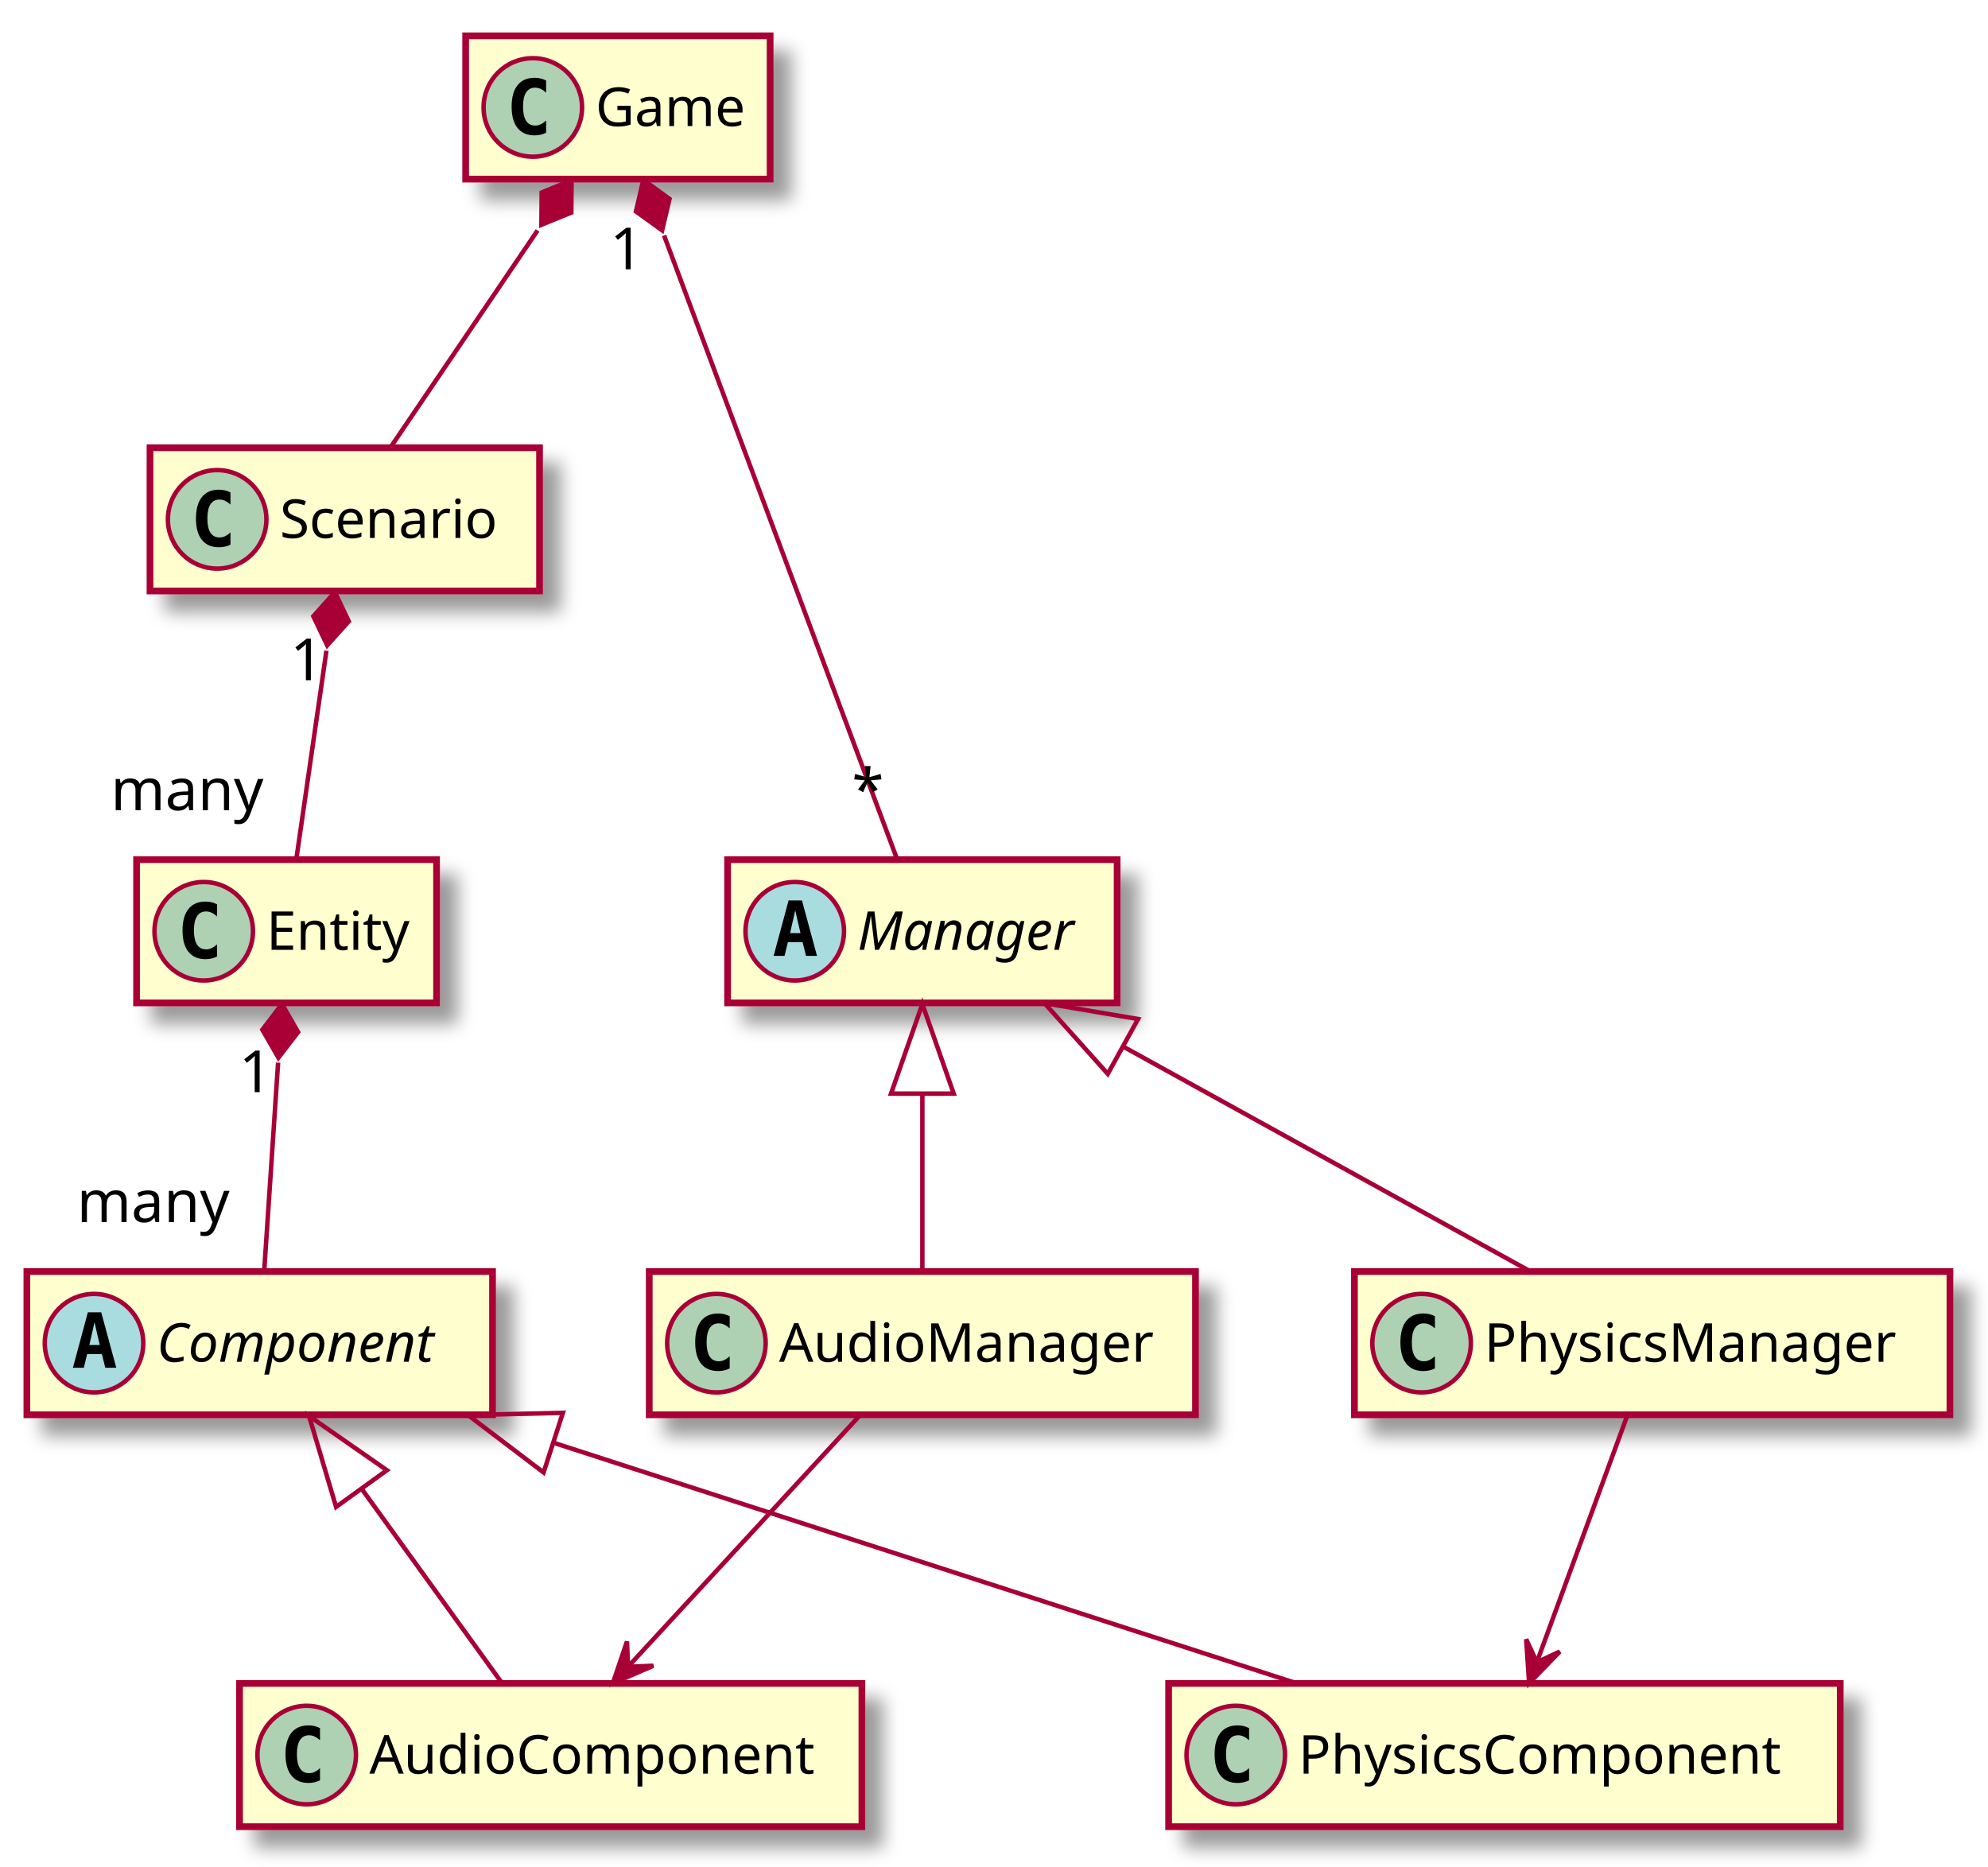
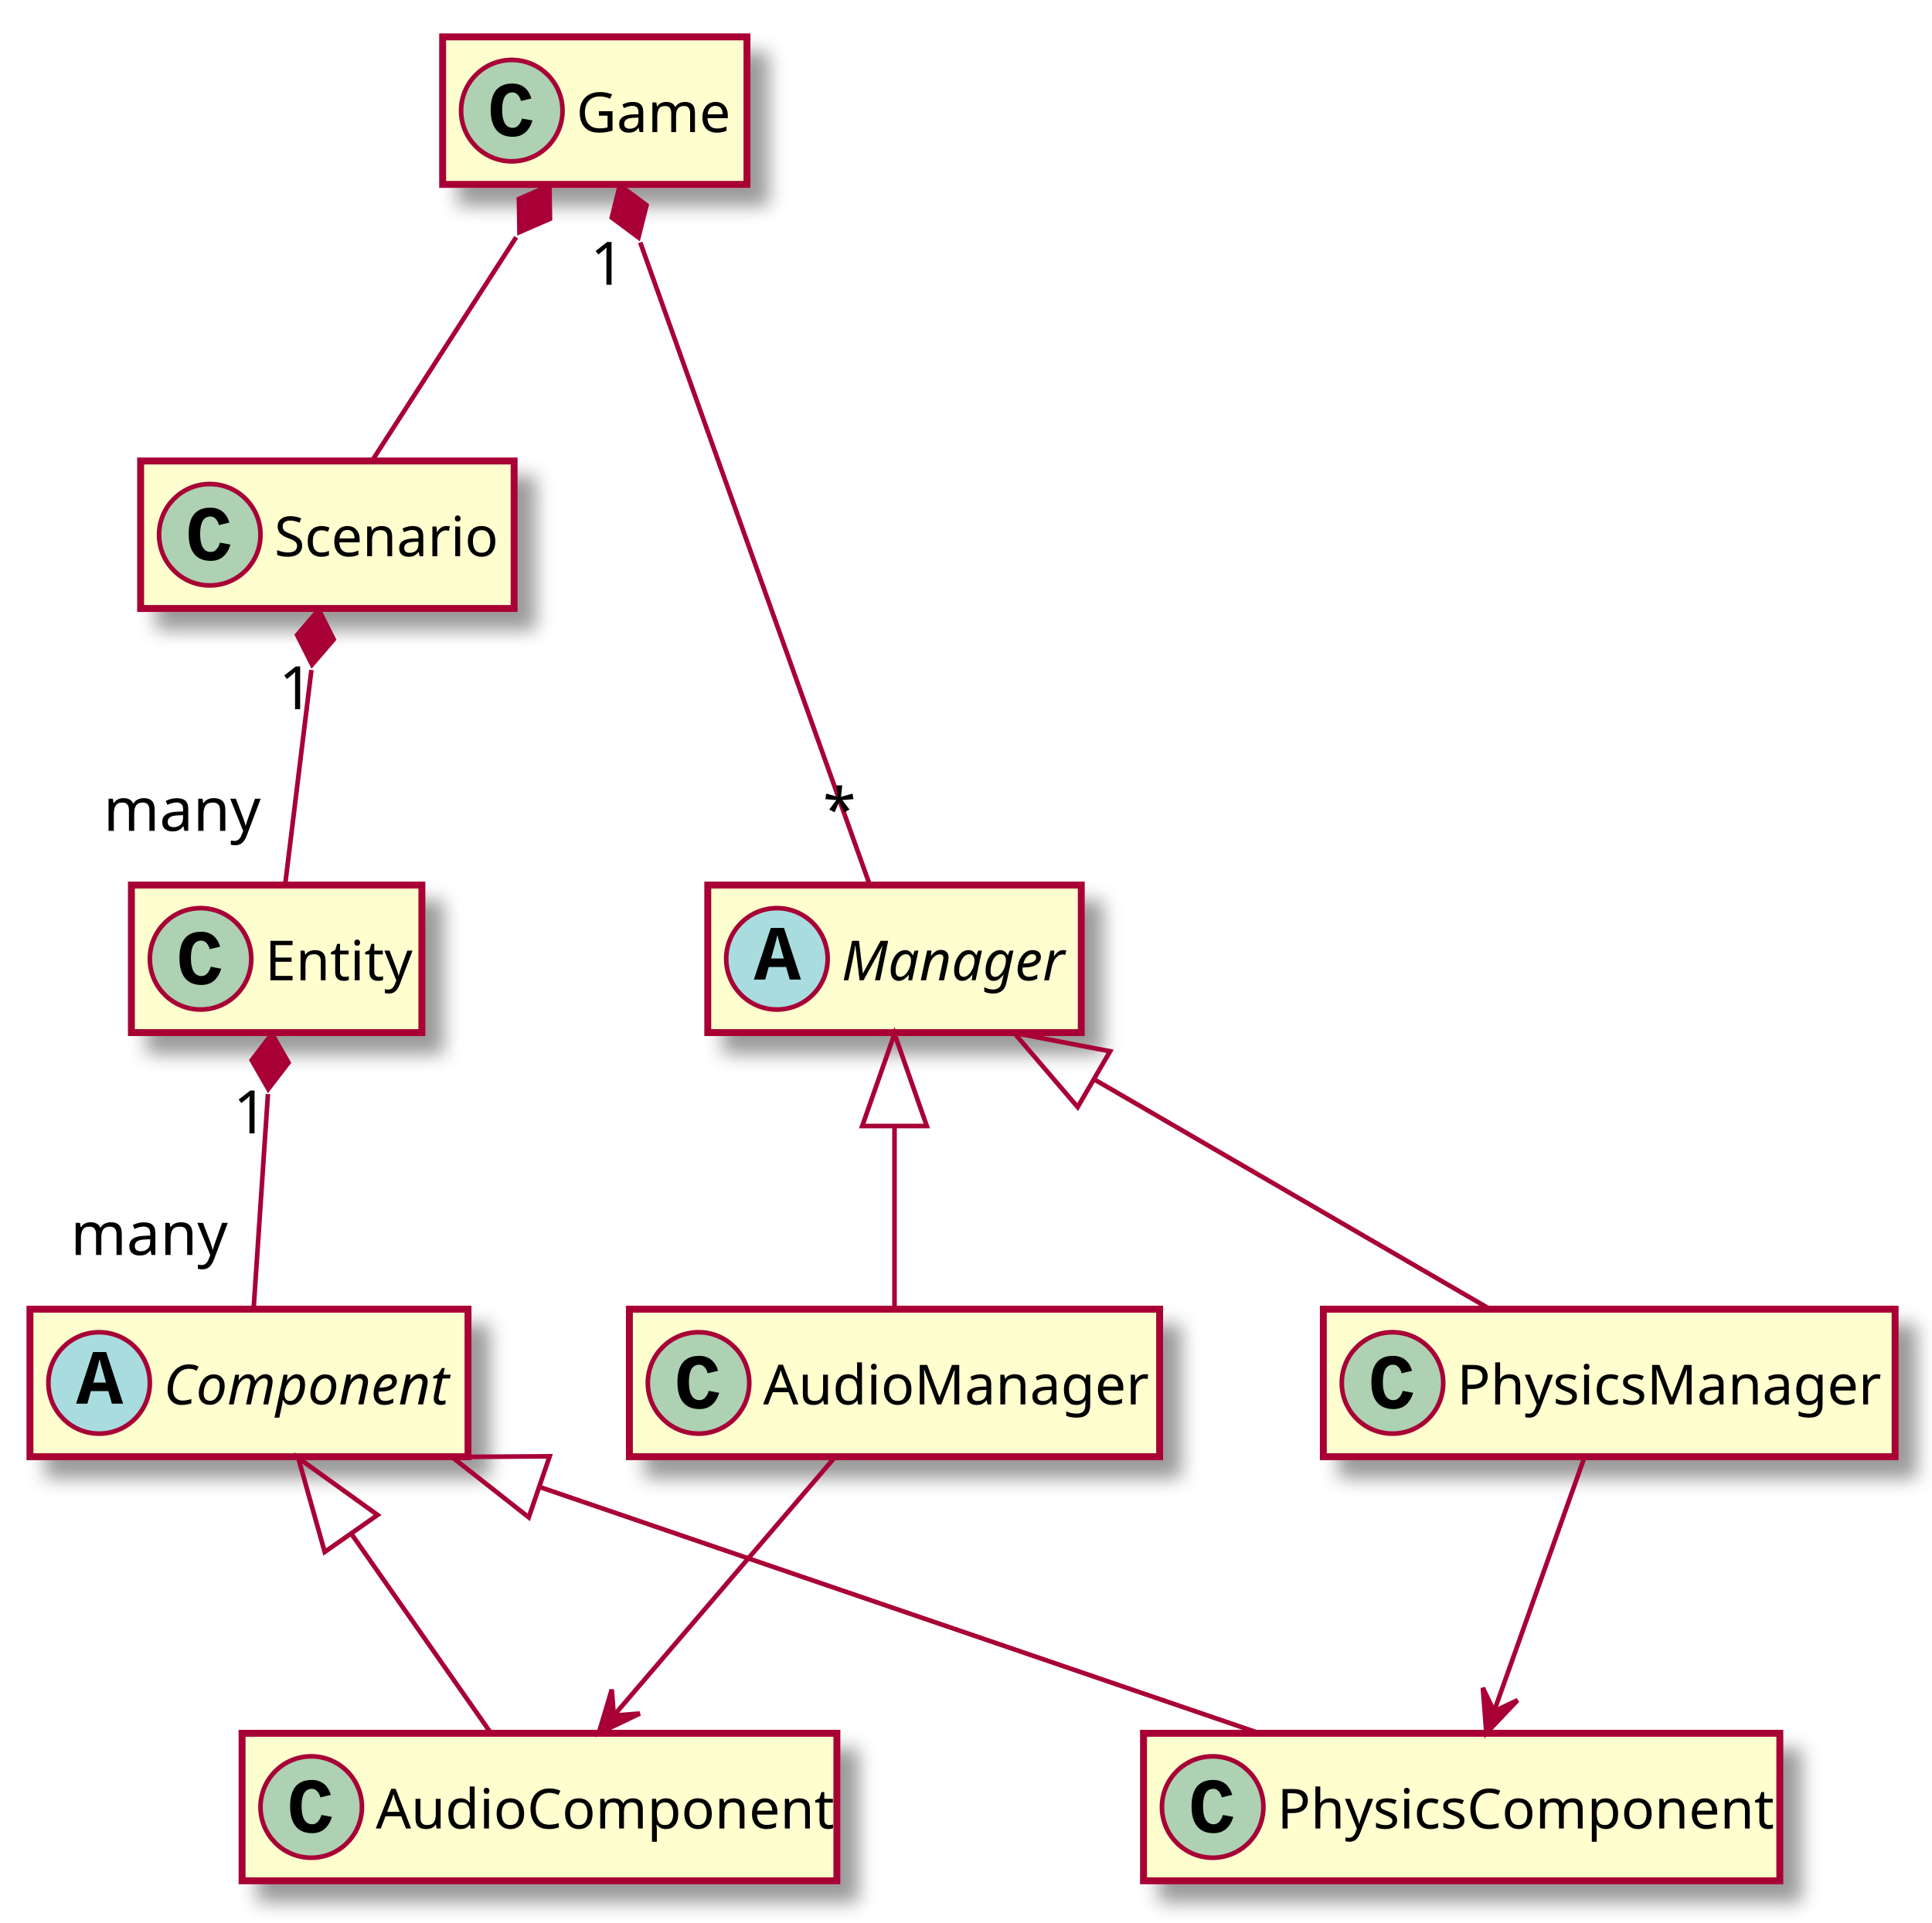
- <svg xmlns="http://www.w3.org/2000/svg" height="417px" style="width:444px;height:417px;" version="1.1" viewBox="0 0 444 417" width="444px">
+ <svg xmlns="http://www.w3.org/2000/svg" contentScriptType="application/ecmascript" contentStyleType="text/css" height="417px" preserveAspectRatio="none" style="width:419px;height:417px;" version="1.1" viewBox="0 0 419 417" width="419px" zoomAndPan="magnify">
  <defs>
-     <filter height="300%" id="f1" width="300%" x="-1" y="-1">
+     <filter height="300%" id="fj764wi" width="300%" x="-1" y="-1">
      <feGaussianBlur result="blurOut" stdDeviation="2.0" />
      <feColorMatrix in="blurOut" result="blurOut2" type="matrix" values="0 0 0 0 0 0 0 0 0 0 0 0 0 0 0 0 0 0 .4 0" />
      <feOffset dx="4.0" dy="4.0" in="blurOut2" result="blurOut3" />
      <feBlend in="SourceGraphic" in2="blurOut3" mode="normal" />
    </filter>
  </defs>
  <g>
-     <rect fill="#FEFECE" filter="url(#f1)" height="32" style="stroke: #A80036; stroke-width: 1.5;" width="87" x="162.5" y="192" />
-     <ellipse cx="177.5" cy="208" fill="#A9DCDF" rx="11" ry="11" style="stroke: #A80036; stroke-width: 1.0;" />
-     <path d="M177.609,203.344 L176.453,208.422 L178.781,208.422 L177.609,203.344 Z M176.125,201.109 L179.109,201.109 L182.469,213.5 L180.016,213.5 L179.25,210.438 L175.969,210.438 L175.219,213.5 L172.781,213.5 L176.125,201.109 Z " />
-     <text fill="#000000" font-family="sans-serif" font-size="12" font-style="italic" lengthAdjust="spacingAndGlyphs" textLength="55" x="191.5" y="212.154">Manager</text>
-     <rect fill="#FEFECE" filter="url(#f1)" height="32" style="stroke: #A80036; stroke-width: 1.5;" width="104" x="6" y="284" />
-     <ellipse cx="21" cy="300" fill="#A9DCDF" rx="11" ry="11" style="stroke: #A80036; stroke-width: 1.0;" />
-     <path d="M21.109,295.344 L19.953,300.422 L22.281,300.422 L21.109,295.344 Z M19.625,293.109 L22.609,293.109 L25.969,305.5 L23.516,305.5 L22.75,302.438 L19.469,302.438 L18.719,305.5 L16.281,305.5 L19.625,293.109 Z " />
-     <text fill="#000000" font-family="sans-serif" font-size="12" font-style="italic" lengthAdjust="spacingAndGlyphs" textLength="72" x="35" y="304.154">Component</text>
-     <rect fill="#FEFECE" filter="url(#f1)" height="32" style="stroke: #A80036; stroke-width: 1.5;" width="133" x="302.5" y="284" />
-     <ellipse cx="317.5" cy="300" fill="#ADD1B2" rx="11" ry="11" style="stroke: #A80036; stroke-width: 1.0;" />
-     <path d="M320.469,305.641 Q319.891,305.938 319.25,306.086 Q318.609,306.234 317.906,306.234 Q315.406,306.234 314.086,304.586 Q312.766,302.938 312.766,299.812 Q312.766,296.688 314.086,295.031 Q315.406,293.375 317.906,293.375 Q318.609,293.375 319.258,293.531 Q319.906,293.688 320.469,293.984 L320.469,296.703 Q319.844,296.125 319.25,295.852 Q318.656,295.578 318.031,295.578 Q316.688,295.578 316,296.648 Q315.312,297.719 315.312,299.812 Q315.312,301.906 316,302.977 Q316.688,304.047 318.031,304.047 Q318.656,304.047 319.25,303.773 Q319.844,303.5 320.469,302.922 L320.469,305.641 Z " />
-     <text fill="#000000" font-family="sans-serif" font-size="12" lengthAdjust="spacingAndGlyphs" textLength="101" x="331.5" y="304.154">PhysicsManager</text>
-     <rect fill="#FEFECE" filter="url(#f1)" height="32" style="stroke: #A80036; stroke-width: 1.5;" width="122" x="145" y="284" />
-     <ellipse cx="160" cy="300" fill="#ADD1B2" rx="11" ry="11" style="stroke: #A80036; stroke-width: 1.0;" />
-     <path d="M162.969,305.641 Q162.391,305.938 161.75,306.086 Q161.109,306.234 160.406,306.234 Q157.906,306.234 156.586,304.586 Q155.266,302.938 155.266,299.812 Q155.266,296.688 156.586,295.031 Q157.906,293.375 160.406,293.375 Q161.109,293.375 161.758,293.531 Q162.406,293.688 162.969,293.984 L162.969,296.703 Q162.344,296.125 161.75,295.852 Q161.156,295.578 160.531,295.578 Q159.188,295.578 158.5,296.648 Q157.812,297.719 157.812,299.812 Q157.812,301.906 158.5,302.977 Q159.188,304.047 160.531,304.047 Q161.156,304.047 161.75,303.773 Q162.344,303.5 162.969,302.922 L162.969,305.641 Z " />
-     <text fill="#000000" font-family="sans-serif" font-size="12" lengthAdjust="spacingAndGlyphs" textLength="90" x="174" y="304.154">AudioManager</text>
-     <rect fill="#FEFECE" filter="url(#f1)" height="32" style="stroke: #A80036; stroke-width: 1.5;" width="68" x="104" y="8" />
-     <ellipse cx="119" cy="24" fill="#ADD1B2" rx="11" ry="11" style="stroke: #A80036; stroke-width: 1.0;" />
-     <path d="M121.969,29.641 Q121.391,29.938 120.75,30.086 Q120.109,30.234 119.406,30.234 Q116.906,30.234 115.586,28.586 Q114.266,26.938 114.266,23.812 Q114.266,20.688 115.586,19.031 Q116.906,17.375 119.406,17.375 Q120.109,17.375 120.758,17.531 Q121.406,17.688 121.969,17.984 L121.969,20.703 Q121.344,20.125 120.75,19.852 Q120.156,19.578 119.531,19.578 Q118.188,19.578 117.5,20.648 Q116.812,21.719 116.812,23.812 Q116.812,25.906 117.5,26.977 Q118.188,28.047 119.531,28.047 Q120.156,28.047 120.75,27.773 Q121.344,27.5 121.969,26.922 L121.969,29.641 Z " />
-     <text fill="#000000" font-family="sans-serif" font-size="12" lengthAdjust="spacingAndGlyphs" textLength="36" x="133" y="28.154">Game</text>
-     <rect fill="#FEFECE" filter="url(#f1)" height="32" style="stroke: #A80036; stroke-width: 1.5;" width="87" x="33.5" y="100" />
-     <ellipse cx="48.5" cy="116" fill="#ADD1B2" rx="11" ry="11" style="stroke: #A80036; stroke-width: 1.0;" />
-     <path d="M51.469,121.641 Q50.891,121.938 50.25,122.086 Q49.609,122.234 48.906,122.234 Q46.406,122.234 45.086,120.586 Q43.766,118.938 43.766,115.812 Q43.766,112.688 45.086,111.031 Q46.406,109.375 48.906,109.375 Q49.609,109.375 50.258,109.531 Q50.906,109.688 51.469,109.984 L51.469,112.703 Q50.844,112.125 50.25,111.852 Q49.656,111.578 49.031,111.578 Q47.688,111.578 47,112.648 Q46.312,113.719 46.312,115.812 Q46.312,117.906 47,118.977 Q47.688,120.047 49.031,120.047 Q49.656,120.047 50.25,119.773 Q50.844,119.5 51.469,118.922 L51.469,121.641 Z " />
-     <text fill="#000000" font-family="sans-serif" font-size="12" lengthAdjust="spacingAndGlyphs" textLength="55" x="62.5" y="120.154">Scenario</text>
-     <rect fill="#FEFECE" filter="url(#f1)" height="32" style="stroke: #A80036; stroke-width: 1.5;" width="67" x="30.5" y="192" />
-     <ellipse cx="45.5" cy="208" fill="#ADD1B2" rx="11" ry="11" style="stroke: #A80036; stroke-width: 1.0;" />
-     <path d="M48.469,213.641 Q47.891,213.938 47.25,214.086 Q46.609,214.234 45.906,214.234 Q43.406,214.234 42.086,212.586 Q40.766,210.938 40.766,207.812 Q40.766,204.688 42.086,203.031 Q43.406,201.375 45.906,201.375 Q46.609,201.375 47.258,201.531 Q47.906,201.688 48.469,201.984 L48.469,204.703 Q47.844,204.125 47.25,203.852 Q46.656,203.578 46.031,203.578 Q44.688,203.578 44,204.648 Q43.312,205.719 43.312,207.812 Q43.312,209.906 44,210.977 Q44.688,212.047 46.031,212.047 Q46.656,212.047 47.25,211.773 Q47.844,211.5 48.469,210.922 L48.469,213.641 Z " />
-     <text fill="#000000" font-family="sans-serif" font-size="12" lengthAdjust="spacingAndGlyphs" textLength="35" x="59.5" y="212.154">Entity</text>
-     <rect fill="#FEFECE" filter="url(#f1)" height="32" style="stroke: #A80036; stroke-width: 1.5;" width="150" x="261" y="376" />
-     <ellipse cx="276" cy="392" fill="#ADD1B2" rx="11" ry="11" style="stroke: #A80036; stroke-width: 1.0;" />
-     <path d="M278.969,397.641 Q278.391,397.938 277.75,398.086 Q277.109,398.234 276.406,398.234 Q273.906,398.234 272.586,396.586 Q271.266,394.938 271.266,391.812 Q271.266,388.688 272.586,387.031 Q273.906,385.375 276.406,385.375 Q277.109,385.375 277.758,385.531 Q278.406,385.688 278.969,385.984 L278.969,388.703 Q278.344,388.125 277.75,387.852 Q277.156,387.578 276.531,387.578 Q275.188,387.578 274.5,388.648 Q273.812,389.719 273.812,391.812 Q273.812,393.906 274.5,394.977 Q275.188,396.047 276.531,396.047 Q277.156,396.047 277.75,395.773 Q278.344,395.5 278.969,394.922 L278.969,397.641 Z " />
-     <text fill="#000000" font-family="sans-serif" font-size="12" lengthAdjust="spacingAndGlyphs" textLength="118" x="290" y="396.154">PhysicsComponent</text>
-     <rect fill="#FEFECE" filter="url(#f1)" height="32" style="stroke: #A80036; stroke-width: 1.5;" width="139" x="53.5" y="376" />
-     <ellipse cx="68.5" cy="392" fill="#ADD1B2" rx="11" ry="11" style="stroke: #A80036; stroke-width: 1.0;" />
-     <path d="M71.469,397.641 Q70.891,397.938 70.25,398.086 Q69.609,398.234 68.906,398.234 Q66.406,398.234 65.086,396.586 Q63.766,394.938 63.766,391.812 Q63.766,388.688 65.086,387.031 Q66.406,385.375 68.906,385.375 Q69.609,385.375 70.258,385.531 Q70.906,385.688 71.469,385.984 L71.469,388.703 Q70.844,388.125 70.25,387.852 Q69.656,387.578 69.031,387.578 Q67.688,387.578 67,388.648 Q66.312,389.719 66.312,391.812 Q66.312,393.906 67,394.977 Q67.688,396.047 69.031,396.047 Q69.656,396.047 70.25,395.773 Q70.844,395.5 71.469,394.922 L71.469,397.641 Z " />
-     <text fill="#000000" font-family="sans-serif" font-size="12" lengthAdjust="spacingAndGlyphs" textLength="107" x="82.5" y="396.154">AudioComponent</text>
-     <path d="M251.041,233.869 C280.088,249.907 316.917,270.243 341.628,283.887 " fill="none" style="stroke: #A80036; stroke-width: 1.0;" />
-     <polygon fill="none" points="247.407,239.859,233.283,224.064,254.175,227.603,247.407,239.859" style="stroke: #A80036; stroke-width: 1.0;" />
-     <path d="M206,244.615 C206,258.31 206,273.22 206,283.958 " fill="none" style="stroke: #A80036; stroke-width: 1.0;" />
-     <polygon fill="none" points="199,244.267,206,224.267,213,244.267,199,244.267" style="stroke: #A80036; stroke-width: 1.0;" />
-     <path d="M148.307,52.588 C162.869,91.561 188.959,161.391 200.383,191.967 " fill="none" style="stroke: #A80036; stroke-width: 1.0;" />
-     <polygon fill="#A80036" points="143.681,40.204,142.034,47.224,147.881,51.445,149.528,44.425,143.681,40.204" style="stroke: #A80036; stroke-width: 1.0;" />
-     <text fill="#000000" font-family="sans-serif" font-size="13" lengthAdjust="spacingAndGlyphs" textLength="8" x="136.238" y="60.145">1</text>
-     <text fill="#000000" font-family="sans-serif" font-size="13" lengthAdjust="spacingAndGlyphs" textLength="7" x="190.249" y="180.967">*</text>
-     <path d="M120.063,51.465 C109.353,67.266 96.14,86.761 87.195,99.958 " fill="none" style="stroke: #A80036; stroke-width: 1.0;" />
-     <polygon fill="#A80036" points="127.652,40.267,120.975,42.99,120.92,50.201,127.597,47.478,127.652,40.267" style="stroke: #A80036; stroke-width: 1.0;" />
-     <path d="M72.906,145.34 C70.675,160.785 68.004,179.279 66.173,191.958 " fill="none" style="stroke: #A80036; stroke-width: 1.0;" />
-     <polygon fill="#A80036" points="74.795,132.267,69.978,137.633,73.079,144.144,77.896,138.777,74.795,132.267" style="stroke: #A80036; stroke-width: 1.0;" />
-     <text fill="#000000" font-family="sans-serif" font-size="13" lengthAdjust="spacingAndGlyphs" textLength="8" x="64.817" y="151.931">1</text>
-     <text fill="#000000" font-family="sans-serif" font-size="13" lengthAdjust="spacingAndGlyphs" textLength="36" x="24.732" y="180.955">many</text>
-     <path d="M62.111,237.34 C61.081,252.785 59.848,271.279 59.003,283.958 " fill="none" style="stroke: #A80036; stroke-width: 1.0;" />
-     <polygon fill="#A80036" points="62.982,224.267,58.592,229.988,62.184,236.24,66.575,230.52,62.982,224.267" style="stroke: #A80036; stroke-width: 1.0;" />
-     <text fill="#000000" font-family="sans-serif" font-size="13" lengthAdjust="spacingAndGlyphs" textLength="8" x="53.383" y="243.931">1</text>
-     <text fill="#000000" font-family="sans-serif" font-size="13" lengthAdjust="spacingAndGlyphs" textLength="36" x="17.16" y="272.955">many</text>
-     <path d="M123.741,322.283 C174.667,338.77 243.96,361.203 289.317,375.887 " fill="none" style="stroke: #A80036; stroke-width: 1.0;" />
-     <polygon fill="none" points="121.403,328.884,104.531,316.064,125.715,315.564,121.403,328.884" style="stroke: #A80036; stroke-width: 1.0;" />
-     <path d="M80.889,332.693 C91.509,347.397 103.633,364.185 112.136,375.958 " fill="none" style="stroke: #A80036; stroke-width: 1.0;" />
-     <polygon fill="none" points="75.061,336.579,69.026,316.267,86.411,328.382,75.061,336.579" style="stroke: #A80036; stroke-width: 1.0;" />
-     <path d="M363.402,316.267 C357.869,331.356 349.376,354.519 343.313,371.055 " fill="none" style="stroke: #A80036; stroke-width: 1.0;" />
-     <polygon fill="#A80036" points="341.515,375.958,348.369,368.886,343.236,371.264,340.858,366.131,341.515,375.958" style="stroke: #A80036; stroke-width: 1.0;" />
-     <path d="M191.92,316.267 C177.765,331.617 155.905,355.32 140.61,371.905 " fill="none" style="stroke: #A80036; stroke-width: 1.0;" />
-     <polygon fill="#A80036" points="136.872,375.958,145.914,372.054,140.262,372.283,140.033,366.63,136.872,375.958" style="stroke: #A80036; stroke-width: 1.0;" />
+     <rect fill="#FEFECE" filter="url(#fj764wi)" height="32" style="stroke: #A80036; stroke-width: 1.5;" width="81" x="153.497" y="192" />
+     <ellipse cx="168.497" cy="208" fill="#A9DCDF" rx="11" ry="11" style="stroke: #A80036; stroke-width: 1.0;" />
+     <path d="M173.7,212.5 L171.263,212.5 L170.497,209.766 L166.716,209.766 L165.95,212.5 L163.497,212.5 L167.169,201.297 L170.029,201.297 L173.7,212.5 Z M168.607,202.812 Q168.529,203.156 168.357,203.852 Q168.185,204.547 167.232,207.922 L169.982,207.922 Q169.013,204.5 168.841,203.828 Q168.669,203.156 168.607,202.812 Z " />
+     <text fill="#000000" font-family="sans-serif" font-size="12" font-style="italic" lengthAdjust="spacingAndGlyphs" textLength="49" x="182.497" y="212.655">Manager</text>
+     <rect fill="#FEFECE" filter="url(#fj764wi)" height="32" style="stroke: #A80036; stroke-width: 1.5;" width="95" x="6.497" y="284" />
+     <ellipse cx="21.497" cy="300" fill="#A9DCDF" rx="11" ry="11" style="stroke: #A80036; stroke-width: 1.0;" />
+     <path d="M26.7,304.5 L24.263,304.5 L23.497,301.766 L19.716,301.766 L18.95,304.5 L16.497,304.5 L20.169,293.297 L23.029,293.297 L26.7,304.5 Z M21.607,294.812 Q21.529,295.156 21.357,295.852 Q21.185,296.547 20.232,299.922 L22.982,299.922 Q22.013,296.5 21.841,295.828 Q21.669,295.156 21.607,294.812 Z " />
+     <text fill="#000000" font-family="sans-serif" font-size="12" font-style="italic" lengthAdjust="spacingAndGlyphs" textLength="63" x="35.497" y="304.655">Component</text>
+     <rect fill="#FEFECE" filter="url(#fj764wi)" height="32" style="stroke: #A80036; stroke-width: 1.5;" width="124" x="286.997" y="284" />
+     <ellipse cx="301.997" cy="300" fill="#ADD1B2" rx="11" ry="11" style="stroke: #A80036; stroke-width: 1.0;" />
+     <path d="M299.904,299.844 Q299.904,301.719 300.482,302.727 Q301.06,303.734 302.216,303.734 Q303.56,303.734 304.216,301.719 L306.482,302.141 Q305.372,305.672 302.2,305.672 Q299.857,305.672 298.638,304.188 Q297.419,302.703 297.419,299.844 Q297.419,294.125 302.122,294.125 Q303.669,294.125 304.708,294.938 Q305.747,295.75 306.247,297.359 L303.982,297.906 Q303.747,297.031 303.263,296.539 Q302.779,296.047 302.154,296.047 Q299.904,296.047 299.904,299.844 Z " />
+     <text fill="#000000" font-family="sans-serif" font-size="12" lengthAdjust="spacingAndGlyphs" textLength="92" x="315.997" y="304.655">PhysicsManager</text>
+     <rect fill="#FEFECE" filter="url(#fj764wi)" height="32" style="stroke: #A80036; stroke-width: 1.5;" width="115" x="136.497" y="284" />
+     <ellipse cx="151.497" cy="300" fill="#ADD1B2" rx="11" ry="11" style="stroke: #A80036; stroke-width: 1.0;" />
+     <path d="M149.404,299.844 Q149.404,301.719 149.982,302.727 Q150.56,303.734 151.716,303.734 Q153.06,303.734 153.716,301.719 L155.982,302.141 Q154.872,305.672 151.7,305.672 Q149.357,305.672 148.138,304.188 Q146.919,302.703 146.919,299.844 Q146.919,294.125 151.622,294.125 Q153.169,294.125 154.208,294.938 Q155.247,295.75 155.747,297.359 L153.482,297.906 Q153.247,297.031 152.763,296.539 Q152.279,296.047 151.654,296.047 Q149.404,296.047 149.404,299.844 Z " />
+     <text fill="#000000" font-family="sans-serif" font-size="12" lengthAdjust="spacingAndGlyphs" textLength="83" x="165.497" y="304.655">AudioManager</text>
+     <rect fill="#FEFECE" filter="url(#fj764wi)" height="32" style="stroke: #A80036; stroke-width: 1.5;" width="66" x="95.997" y="8" />
+     <ellipse cx="110.997" cy="24" fill="#ADD1B2" rx="11" ry="11" style="stroke: #A80036; stroke-width: 1.0;" />
+     <path d="M108.903,23.844 Q108.903,25.719 109.482,26.727 Q110.06,27.734 111.216,27.734 Q112.56,27.734 113.216,25.719 L115.482,26.141 Q114.372,29.672 111.2,29.672 Q108.857,29.672 107.638,28.188 Q106.419,26.703 106.419,23.844 Q106.419,18.125 111.122,18.125 Q112.669,18.125 113.708,18.938 Q114.747,19.75 115.247,21.359 L112.982,21.906 Q112.747,21.031 112.263,20.539 Q111.778,20.047 111.153,20.047 Q108.903,20.047 108.903,23.844 Z " />
+     <text fill="#000000" font-family="sans-serif" font-size="12" lengthAdjust="spacingAndGlyphs" textLength="34" x="124.997" y="28.655">Game</text>
+     <rect fill="#FEFECE" filter="url(#fj764wi)" height="32" style="stroke: #A80036; stroke-width: 1.5;" width="81" x="30.497" y="100" />
+     <ellipse cx="45.497" cy="116" fill="#ADD1B2" rx="11" ry="11" style="stroke: #A80036; stroke-width: 1.0;" />
+     <path d="M43.404,115.844 Q43.404,117.719 43.982,118.727 Q44.56,119.734 45.716,119.734 Q47.06,119.734 47.716,117.719 L49.982,118.141 Q48.872,121.672 45.7,121.672 Q43.357,121.672 42.138,120.188 Q40.919,118.703 40.919,115.844 Q40.919,110.125 45.622,110.125 Q47.169,110.125 48.208,110.938 Q49.247,111.75 49.747,113.359 L47.482,113.906 Q47.247,113.031 46.763,112.539 Q46.279,112.047 45.654,112.047 Q43.404,112.047 43.404,115.844 Z " />
+     <text fill="#000000" font-family="sans-serif" font-size="12" lengthAdjust="spacingAndGlyphs" textLength="49" x="59.497" y="120.655">Scenario</text>
+     <rect fill="#FEFECE" filter="url(#fj764wi)" height="32" style="stroke: #A80036; stroke-width: 1.5;" width="63" x="28.497" y="192" />
+     <ellipse cx="43.497" cy="208" fill="#ADD1B2" rx="11" ry="11" style="stroke: #A80036; stroke-width: 1.0;" />
+     <path d="M41.404,207.844 Q41.404,209.719 41.982,210.727 Q42.56,211.734 43.716,211.734 Q45.06,211.734 45.716,209.719 L47.982,210.141 Q46.872,213.672 43.7,213.672 Q41.357,213.672 40.138,212.188 Q38.919,210.703 38.919,207.844 Q38.919,202.125 43.622,202.125 Q45.169,202.125 46.208,202.938 Q47.247,203.75 47.747,205.359 L45.482,205.906 Q45.247,205.031 44.763,204.539 Q44.279,204.047 43.654,204.047 Q41.404,204.047 41.404,207.844 Z " />
+     <text fill="#000000" font-family="sans-serif" font-size="12" lengthAdjust="spacingAndGlyphs" textLength="31" x="57.497" y="212.655">Entity</text>
+     <rect fill="#FEFECE" filter="url(#fj764wi)" height="32" style="stroke: #A80036; stroke-width: 1.5;" width="138" x="247.997" y="376" />
+     <ellipse cx="262.997" cy="392" fill="#ADD1B2" rx="11" ry="11" style="stroke: #A80036; stroke-width: 1.0;" />
+     <path d="M260.904,391.844 Q260.904,393.719 261.482,394.727 Q262.06,395.734 263.216,395.734 Q264.56,395.734 265.216,393.719 L267.482,394.141 Q266.372,397.672 263.2,397.672 Q260.857,397.672 259.638,396.188 Q258.419,394.703 258.419,391.844 Q258.419,386.125 263.122,386.125 Q264.669,386.125 265.708,386.938 Q266.747,387.75 267.247,389.359 L264.982,389.906 Q264.747,389.031 264.263,388.539 Q263.779,388.047 263.154,388.047 Q260.904,388.047 260.904,391.844 Z " />
+     <text fill="#000000" font-family="sans-serif" font-size="12" lengthAdjust="spacingAndGlyphs" textLength="106" x="276.997" y="396.655">PhysicsComponent</text>
+     <rect fill="#FEFECE" filter="url(#fj764wi)" height="32" style="stroke: #A80036; stroke-width: 1.5;" width="129" x="52.497" y="376" />
+     <ellipse cx="67.497" cy="392" fill="#ADD1B2" rx="11" ry="11" style="stroke: #A80036; stroke-width: 1.0;" />
+     <path d="M65.403,391.844 Q65.403,393.719 65.982,394.727 Q66.56,395.734 67.716,395.734 Q69.06,395.734 69.716,393.719 L71.982,394.141 Q70.872,397.672 67.7,397.672 Q65.357,397.672 64.138,396.188 Q62.919,394.703 62.919,391.844 Q62.919,386.125 67.622,386.125 Q69.169,386.125 70.208,386.938 Q71.247,387.75 71.747,389.359 L69.482,389.906 Q69.247,389.031 68.763,388.539 Q68.278,388.047 67.653,388.047 Q65.403,388.047 65.403,391.844 Z " />
+     <text fill="#000000" font-family="sans-serif" font-size="12" lengthAdjust="spacingAndGlyphs" textLength="97" x="81.497" y="396.655">AudioComponent</text>
+     <path d="M237.619,234.329 C265.114,250.294 299.694,270.372 322.969,283.887 " fill="none" style="stroke: #A80036; stroke-width: 1.0;" />
+     <polygon fill="none" points="233.721,240.16,219.941,224.064,240.751,228.053,233.721,240.16" style="stroke: #A80036; stroke-width: 1.0;" />
+     <path d="M193.997,244.615 C193.997,258.31 193.997,273.22 193.997,283.958 " fill="none" style="stroke: #A80036; stroke-width: 1.0;" />
+     <polygon fill="none" points="186.997,244.267,193.997,224.267,200.997,244.267,186.997,244.267" style="stroke: #A80036; stroke-width: 1.0;" />
+     <path d="M138.85,52.588 C152.769,91.561 177.708,161.391 188.628,191.967 " fill="none" style="stroke: #A80036; stroke-width: 1.0;" />
+     <polygon fill="#A80036" points="134.427,40.204,132.679,47.2,138.464,51.505,140.213,44.509,134.427,40.204" style="stroke: #A80036; stroke-width: 1.0;" />
+     <text fill="#000000" font-family="sans-serif" font-size="13" lengthAdjust="spacingAndGlyphs" textLength="7" x="128.018" y="61.772">1</text>
+     <text fill="#000000" font-family="sans-serif" font-size="13" lengthAdjust="spacingAndGlyphs" textLength="7" x="178.469" y="180.248">*</text>
+     <path d="M111.942,51.465 C101.759,67.266 89.195,86.761 80.691,99.958 " fill="none" style="stroke: #A80036; stroke-width: 1.0;" />
+     <polygon fill="#A80036" points="119.158,40.267,112.546,43.144,112.659,50.355,119.271,47.477,119.158,40.267" style="stroke: #A80036; stroke-width: 1.0;" />
+     <path d="M67.533,145.34 C65.646,160.785 63.385,179.279 61.836,191.958 " fill="none" style="stroke: #A80036; stroke-width: 1.0;" />
+     <polygon fill="#A80036" points="69.131,132.267,64.433,137.737,67.675,144.178,72.374,138.708,69.131,132.267" style="stroke: #A80036; stroke-width: 1.0;" />
+     <text fill="#000000" font-family="sans-serif" font-size="13" lengthAdjust="spacingAndGlyphs" textLength="7" x="60.488" y="153.855">1</text>
+     <text fill="#000000" font-family="sans-serif" font-size="13" lengthAdjust="spacingAndGlyphs" textLength="34" x="22.434" y="180.235">many</text>
+     <path d="M58.108,237.34 C57.078,252.785 55.845,271.279 55,283.958 " fill="none" style="stroke: #A80036; stroke-width: 1.0;" />
+     <polygon fill="#A80036" points="58.979,224.267,54.589,229.988,58.182,236.24,62.572,230.52,58.979,224.267" style="stroke: #A80036; stroke-width: 1.0;" />
+     <text fill="#000000" font-family="sans-serif" font-size="13" lengthAdjust="spacingAndGlyphs" textLength="7" x="50.596" y="245.855">1</text>
+     <text fill="#000000" font-family="sans-serif" font-size="13" lengthAdjust="spacingAndGlyphs" textLength="34" x="15.301" y="272.235">many</text>
+     <path d="M117.152,322.612 C165.238,339.067 230.208,361.3 272.833,375.887 " fill="none" style="stroke: #A80036; stroke-width: 1.0;" />
+     <polygon fill="none" points="114.674,329.162,98.017,316.064,119.206,315.916,114.674,329.162" style="stroke: #A80036; stroke-width: 1.0;" />
+     <path d="M76.182,332.693 C86.475,347.397 98.226,364.185 106.468,375.958 " fill="none" style="stroke: #A80036; stroke-width: 1.0;" />
+     <polygon fill="none" points="70.419,336.666,64.684,316.267,81.888,328.638,70.419,336.666" style="stroke: #A80036; stroke-width: 1.0;" />
+     <path d="M343.569,316.267 C338.204,331.356 329.968,354.519 324.088,371.055 " fill="none" style="stroke: #A80036; stroke-width: 1.0;" />
+     <polygon fill="#A80036" points="322.345,375.958,329.129,368.818,324.02,371.247,321.591,366.138,322.345,375.958" style="stroke: #A80036; stroke-width: 1.0;" />
+     <path d="M180.935,316.267 C167.803,331.617 147.523,355.32 133.334,371.905 " fill="none" style="stroke: #A80036; stroke-width: 1.0;" />
+     <polygon fill="#A80036" points="129.866,375.958,138.757,371.721,133.117,372.159,132.679,366.519,129.866,375.958" style="stroke: #A80036; stroke-width: 1.0;" />
  </g>
</svg>
